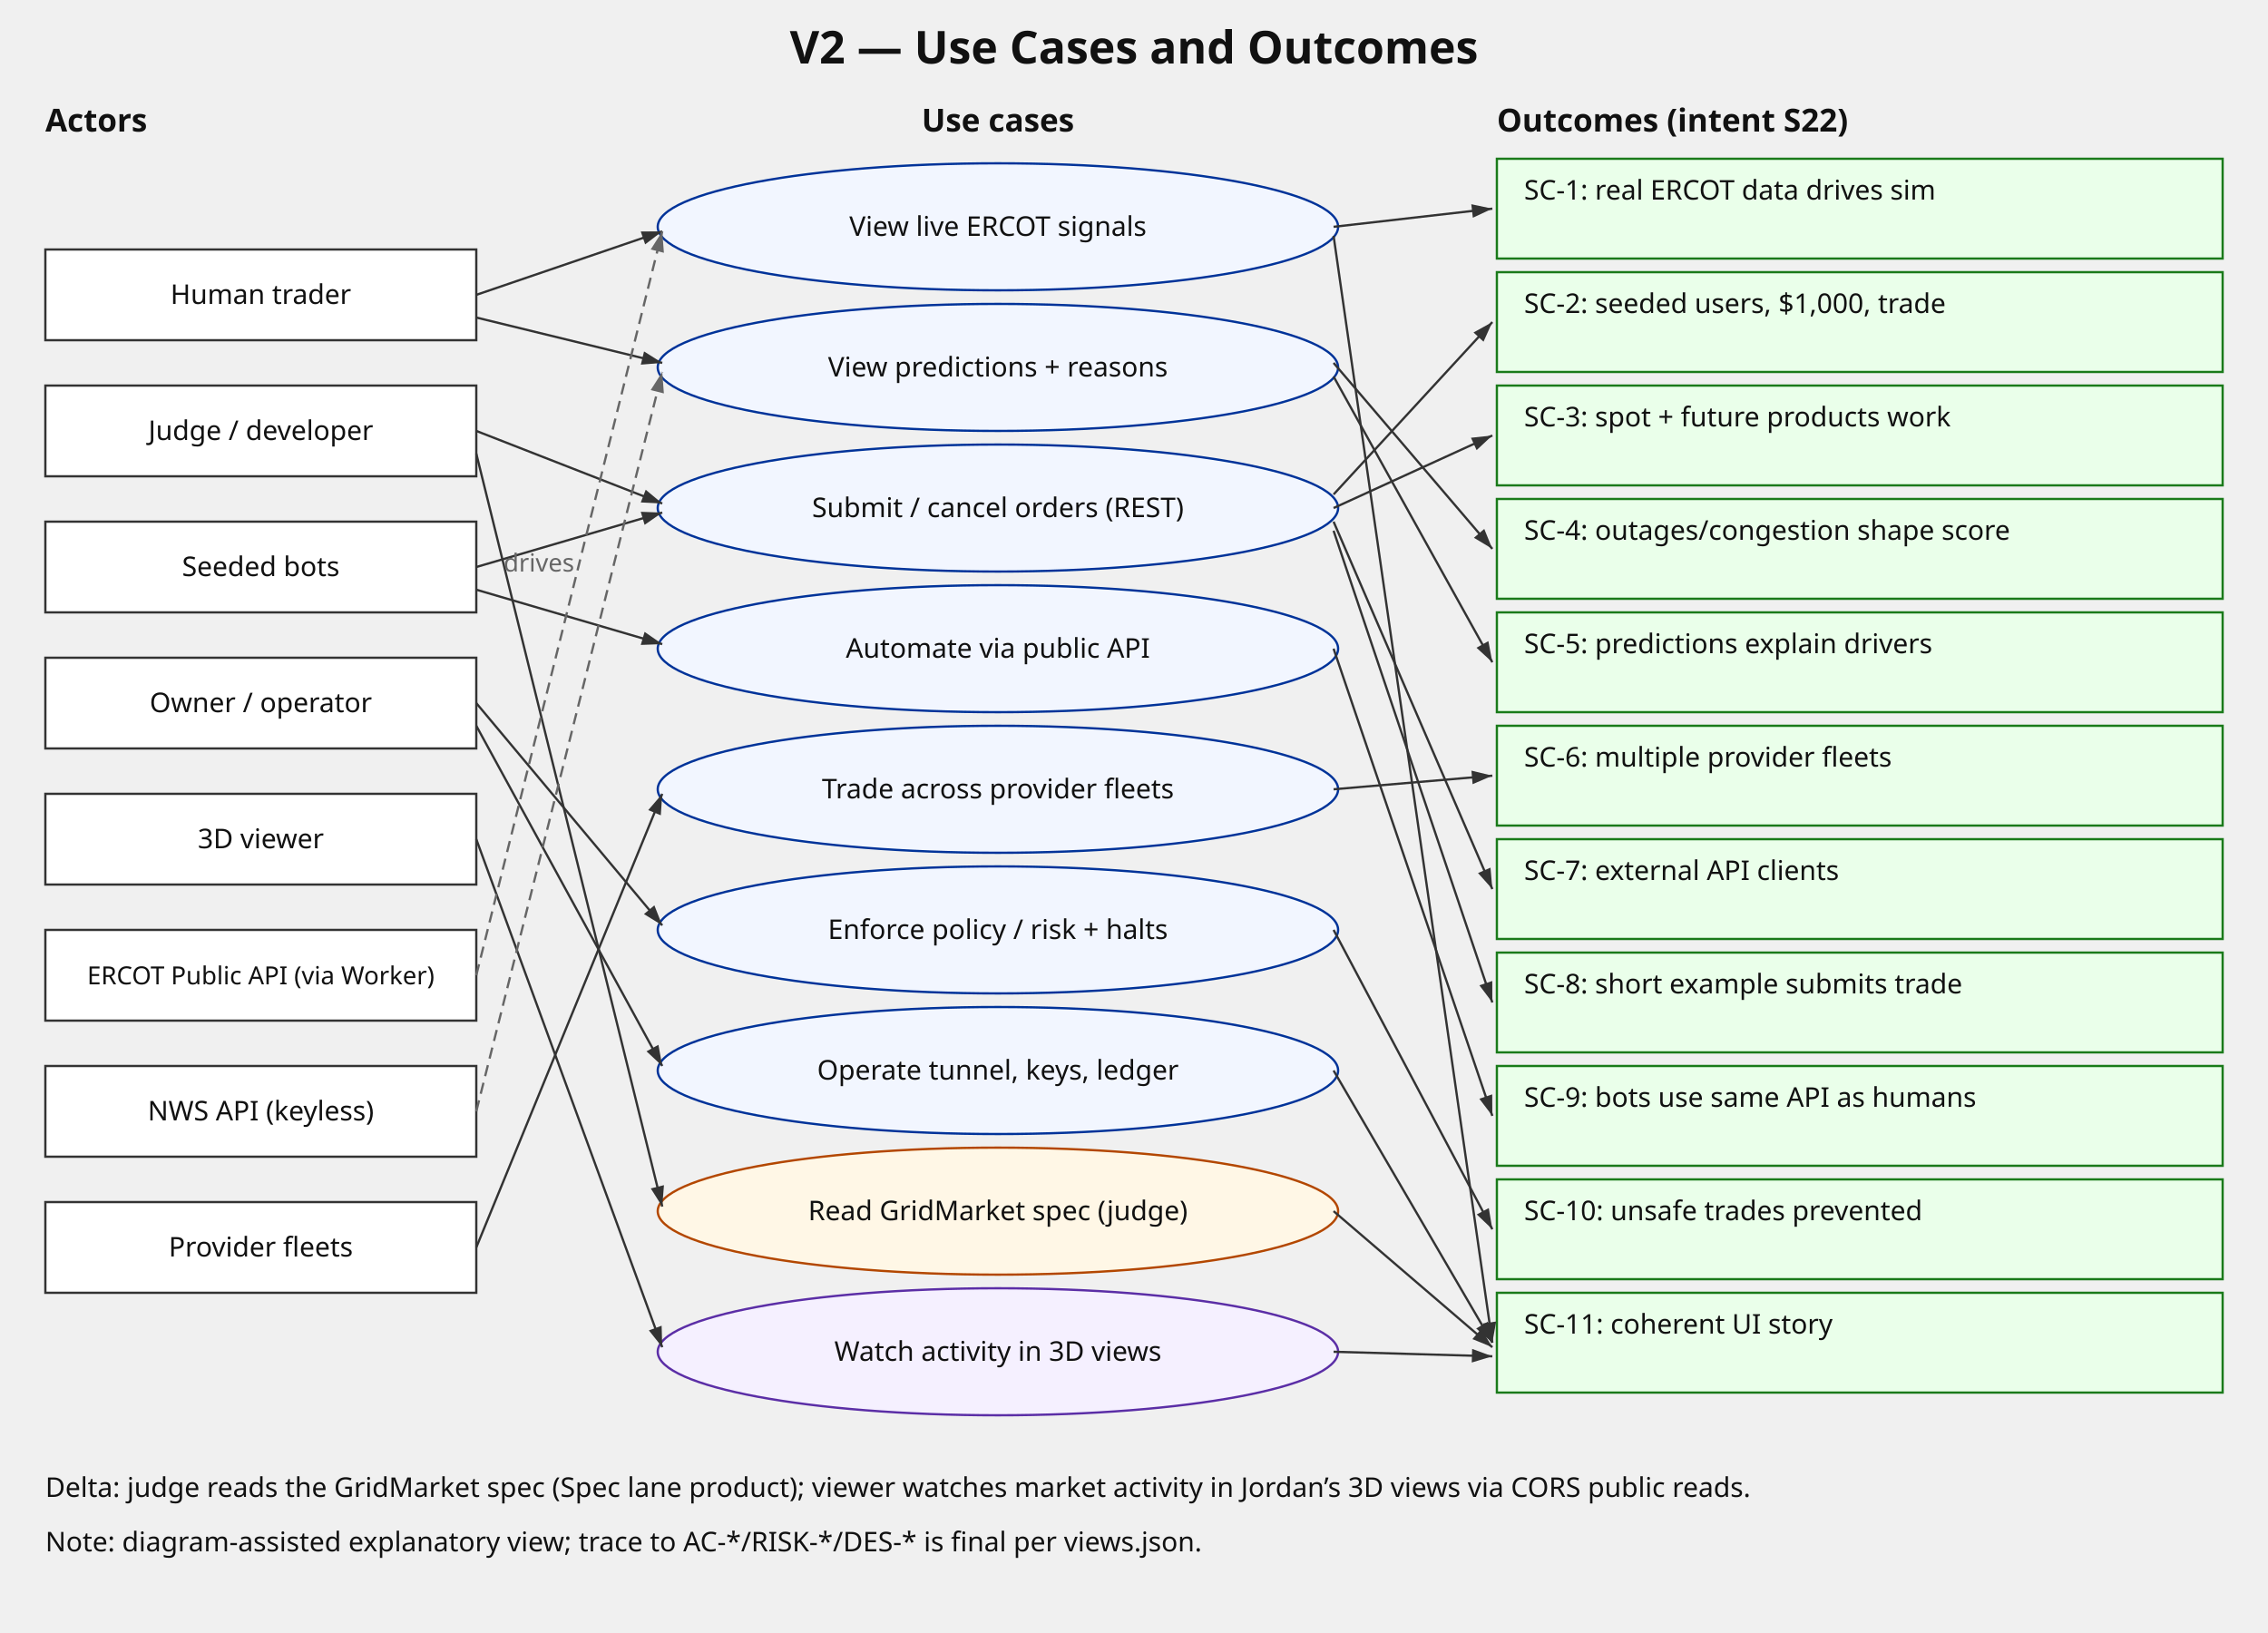
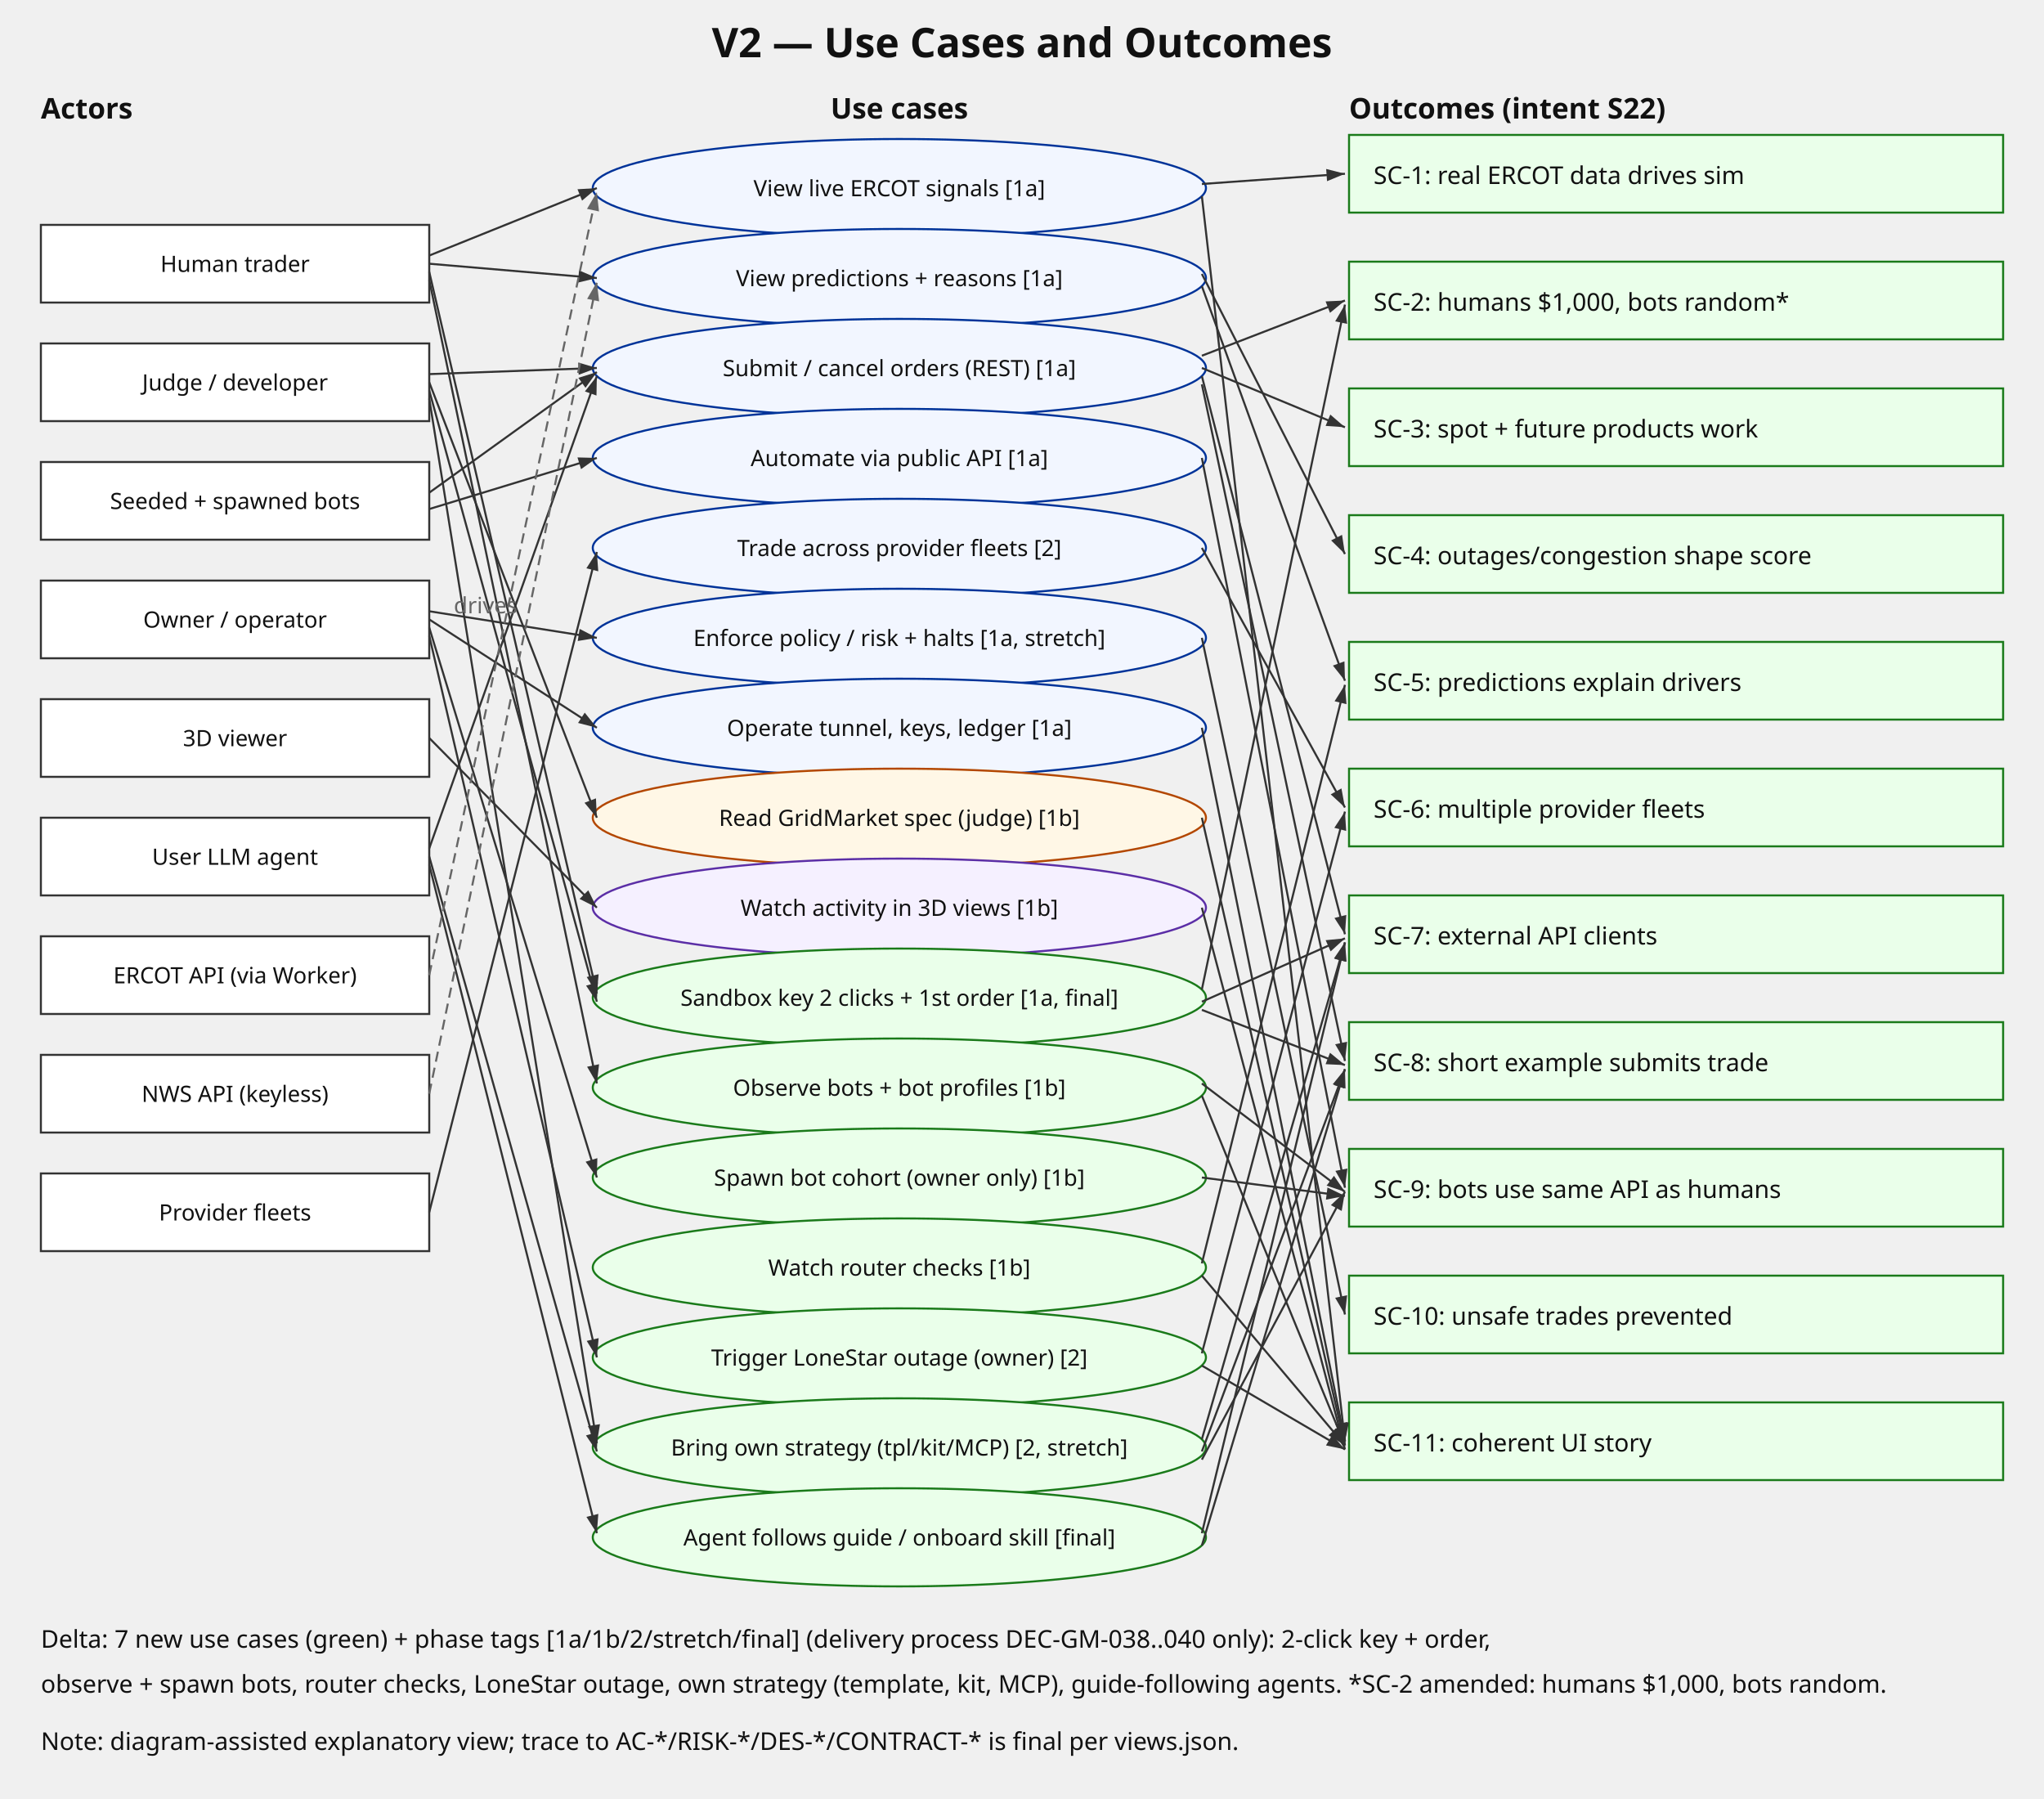
- <svg xmlns="http://www.w3.org/2000/svg" width="1000" height="720" viewBox="0 0 1000 720" role="img" aria-label="GridMarket V2 use case and outcome view">
+ <svg xmlns="http://www.w3.org/2000/svg" width="1000" height="880" viewBox="0 0 1000 880" role="img" aria-label="GridMarket V2 use case and outcome view">
  <defs>
    <marker id="b" markerWidth="10" markerHeight="10" refX="9" refY="3" orient="auto">
      <path d="M0,0 L9,3 L0,6 Z" fill="#333333" />
    </marker>
    <marker id="bd" markerWidth="10" markerHeight="10" refX="9" refY="3" orient="auto">
      <path d="M0,0 L9,3 L0,6 Z" fill="#666666" />
    </marker>
  </defs>
  <text x="500" y="28" text-anchor="middle" font-family="sans-serif" font-size="20" font-weight="bold" fill="#111111">V2 — Use Cases and Outcomes</text>
  <text x="20" y="58" font-family="sans-serif" font-size="14" font-weight="bold" fill="#111111">Actors</text>
  <text x="440" y="58" text-anchor="middle" font-family="sans-serif" font-size="14" font-weight="bold" fill="#111111">Use cases</text>
  <text x="660" y="58" font-family="sans-serif" font-size="14" font-weight="bold" fill="#111111">Outcomes (intent S22)</text>
-   <g font-family="sans-serif" font-size="12" fill="#111111">
-     <rect x="20" y="110" width="190" height="40" fill="#ffffff" stroke="#333333" stroke-width="1" />
-     <text x="115" y="134" text-anchor="middle" font-family="sans-serif" font-size="12" fill="#111111">Human trader</text>
-     <rect x="20" y="170" width="190" height="40" fill="#ffffff" stroke="#333333" stroke-width="1" />
-     <text x="115" y="194" text-anchor="middle" font-family="sans-serif" font-size="12" fill="#111111">Judge / developer</text>
-     <rect x="20" y="230" width="190" height="40" fill="#ffffff" stroke="#333333" stroke-width="1" />
-     <text x="115" y="254" text-anchor="middle" font-family="sans-serif" font-size="12" fill="#111111">Seeded bots</text>
-     <rect x="20" y="290" width="190" height="40" fill="#ffffff" stroke="#333333" stroke-width="1" />
-     <text x="115" y="314" text-anchor="middle" font-family="sans-serif" font-size="12" fill="#111111">Owner / operator</text>
-     <rect x="20" y="350" width="190" height="40" fill="#ffffff" stroke="#333333" stroke-width="1" />
-     <text x="115" y="374" text-anchor="middle" font-family="sans-serif" font-size="12" fill="#111111">3D viewer</text>
-     <rect x="20" y="410" width="190" height="40" fill="#ffffff" stroke="#333333" stroke-width="1" />
-     <text x="115" y="434" text-anchor="middle" font-family="sans-serif" font-size="11" fill="#111111">ERCOT Public API (via Worker)</text>
-     <rect x="20" y="470" width="190" height="40" fill="#ffffff" stroke="#333333" stroke-width="1" />
-     <text x="115" y="494" text-anchor="middle" font-family="sans-serif" font-size="12" fill="#111111">NWS API (keyless)</text>
-     <rect x="20" y="530" width="190" height="40" fill="#ffffff" stroke="#333333" stroke-width="1" />
-     <text x="115" y="554" text-anchor="middle" font-family="sans-serif" font-size="12" fill="#111111">Provider fleets</text>
+   <g font-family="sans-serif" font-size="11" fill="#111111">
+     <rect x="20" y="110" width="190" height="38" fill="#ffffff" stroke="#333333" stroke-width="1" />
+     <text x="115" y="133" text-anchor="middle" font-family="sans-serif" font-size="11" fill="#111111">Human trader</text>
+     <rect x="20" y="168" width="190" height="38" fill="#ffffff" stroke="#333333" stroke-width="1" />
+     <text x="115" y="191" text-anchor="middle" font-family="sans-serif" font-size="11" fill="#111111">Judge / developer</text>
+     <rect x="20" y="226" width="190" height="38" fill="#ffffff" stroke="#333333" stroke-width="1" />
+     <text x="115" y="249" text-anchor="middle" font-family="sans-serif" font-size="11" fill="#111111">Seeded + spawned bots</text>
+     <rect x="20" y="284" width="190" height="38" fill="#ffffff" stroke="#333333" stroke-width="1" />
+     <text x="115" y="307" text-anchor="middle" font-family="sans-serif" font-size="11" fill="#111111">Owner / operator</text>
+     <rect x="20" y="342" width="190" height="38" fill="#ffffff" stroke="#333333" stroke-width="1" />
+     <text x="115" y="365" text-anchor="middle" font-family="sans-serif" font-size="11" fill="#111111">3D viewer</text>
+     <rect x="20" y="400" width="190" height="38" fill="#ffffff" stroke="#333333" stroke-width="1" />
+     <text x="115" y="423" text-anchor="middle" font-family="sans-serif" font-size="11" fill="#111111">User LLM agent</text>
+     <rect x="20" y="458" width="190" height="38" fill="#ffffff" stroke="#333333" stroke-width="1" />
+     <text x="115" y="481" text-anchor="middle" font-family="sans-serif" font-size="11" fill="#111111">ERCOT API (via Worker)</text>
+     <rect x="20" y="516" width="190" height="38" fill="#ffffff" stroke="#333333" stroke-width="1" />
+     <text x="115" y="539" text-anchor="middle" font-family="sans-serif" font-size="11" fill="#111111">NWS API (keyless)</text>
+     <rect x="20" y="574" width="190" height="38" fill="#ffffff" stroke="#333333" stroke-width="1" />
+     <text x="115" y="597" text-anchor="middle" font-family="sans-serif" font-size="11" fill="#111111">Provider fleets</text>
+   </g>
+   <g font-family="sans-serif" font-size="11" fill="#111111">
+     <ellipse cx="440" cy="92" rx="150" ry="24" fill="#f2f6ff" stroke="#003399" stroke-width="1" />
+     <text x="440" y="96" text-anchor="middle" font-family="sans-serif" font-size="11" fill="#111111">View live ERCOT signals [1a]</text>
+     <ellipse cx="440" cy="136" rx="150" ry="24" fill="#f2f6ff" stroke="#003399" stroke-width="1" />
+     <text x="440" y="140" text-anchor="middle" font-family="sans-serif" font-size="11" fill="#111111">View predictions + reasons [1a]</text>
+     <ellipse cx="440" cy="180" rx="150" ry="24" fill="#f2f6ff" stroke="#003399" stroke-width="1" />
+     <text x="440" y="184" text-anchor="middle" font-family="sans-serif" font-size="11" fill="#111111">Submit / cancel orders (REST) [1a]</text>
+     <ellipse cx="440" cy="224" rx="150" ry="24" fill="#f2f6ff" stroke="#003399" stroke-width="1" />
+     <text x="440" y="228" text-anchor="middle" font-family="sans-serif" font-size="11" fill="#111111">Automate via public API [1a]</text>
+     <ellipse cx="440" cy="268" rx="150" ry="24" fill="#f2f6ff" stroke="#003399" stroke-width="1" />
+     <text x="440" y="272" text-anchor="middle" font-family="sans-serif" font-size="11" fill="#111111">Trade across provider fleets [2]</text>
+     <ellipse cx="440" cy="312" rx="150" ry="24" fill="#f2f6ff" stroke="#003399" stroke-width="1" />
+     <text x="440" y="316" text-anchor="middle" font-family="sans-serif" font-size="11" fill="#111111">Enforce policy / risk + halts [1a, stretch]</text>
+     <ellipse cx="440" cy="356" rx="150" ry="24" fill="#f2f6ff" stroke="#003399" stroke-width="1" />
+     <text x="440" y="360" text-anchor="middle" font-family="sans-serif" font-size="11" fill="#111111">Operate tunnel, keys, ledger [1a]</text>
+     <ellipse cx="440" cy="400" rx="150" ry="24" fill="#fff7e6" stroke="#b34700" stroke-width="1" />
+     <text x="440" y="404" text-anchor="middle" font-family="sans-serif" font-size="11" fill="#111111">Read GridMarket spec (judge) [1b]</text>
+     <ellipse cx="440" cy="444" rx="150" ry="24" fill="#f5f0ff" stroke="#5b2ea6" stroke-width="1" />
+     <text x="440" y="448" text-anchor="middle" font-family="sans-serif" font-size="11" fill="#111111">Watch activity in 3D views [1b]</text>
+     <ellipse cx="440" cy="488" rx="150" ry="24" fill="#eaffea" stroke="#1a7a1a" stroke-width="1" />
+     <text x="440" y="492" text-anchor="middle" font-family="sans-serif" font-size="11" fill="#111111">Sandbox key 2 clicks + 1st order [1a, final]</text>
+     <ellipse cx="440" cy="532" rx="150" ry="24" fill="#eaffea" stroke="#1a7a1a" stroke-width="1" />
+     <text x="440" y="536" text-anchor="middle" font-family="sans-serif" font-size="11" fill="#111111">Observe bots + bot profiles [1b]</text>
+     <ellipse cx="440" cy="576" rx="150" ry="24" fill="#eaffea" stroke="#1a7a1a" stroke-width="1" />
+     <text x="440" y="580" text-anchor="middle" font-family="sans-serif" font-size="11" fill="#111111">Spawn bot cohort (owner only) [1b]</text>
+     <ellipse cx="440" cy="620" rx="150" ry="24" fill="#eaffea" stroke="#1a7a1a" stroke-width="1" />
+     <text x="440" y="624" text-anchor="middle" font-family="sans-serif" font-size="11" fill="#111111">Watch router checks [1b]</text>
+     <ellipse cx="440" cy="664" rx="150" ry="24" fill="#eaffea" stroke="#1a7a1a" stroke-width="1" />
+     <text x="440" y="668" text-anchor="middle" font-family="sans-serif" font-size="11" fill="#111111">Trigger LoneStar outage (owner) [2]</text>
+     <ellipse cx="440" cy="708" rx="150" ry="24" fill="#eaffea" stroke="#1a7a1a" stroke-width="1" />
+     <text x="440" y="712" text-anchor="middle" font-family="sans-serif" font-size="11" fill="#111111">Bring own strategy (tpl/kit/MCP) [2, stretch]</text>
+     <ellipse cx="440" cy="752" rx="150" ry="24" fill="#eaffea" stroke="#1a7a1a" stroke-width="1" />
+     <text x="440" y="756" text-anchor="middle" font-family="sans-serif" font-size="11" fill="#111111">Agent follows guide / onboard skill [final]</text>
  </g>
  <g font-family="sans-serif" font-size="12" fill="#111111">
-     <ellipse cx="440" cy="100" rx="150" ry="28" fill="#f2f6ff" stroke="#003399" stroke-width="1" />
-     <text x="440" y="104" text-anchor="middle" font-family="sans-serif" font-size="12" fill="#111111">View live ERCOT signals</text>
-     <ellipse cx="440" cy="162" rx="150" ry="28" fill="#f2f6ff" stroke="#003399" stroke-width="1" />
-     <text x="440" y="166" text-anchor="middle" font-family="sans-serif" font-size="12" fill="#111111">View predictions + reasons</text>
-     <ellipse cx="440" cy="224" rx="150" ry="28" fill="#f2f6ff" stroke="#003399" stroke-width="1" />
-     <text x="440" y="228" text-anchor="middle" font-family="sans-serif" font-size="12" fill="#111111">Submit / cancel orders (REST)</text>
-     <ellipse cx="440" cy="286" rx="150" ry="28" fill="#f2f6ff" stroke="#003399" stroke-width="1" />
-     <text x="440" y="290" text-anchor="middle" font-family="sans-serif" font-size="12" fill="#111111">Automate via public API</text>
-     <ellipse cx="440" cy="348" rx="150" ry="28" fill="#f2f6ff" stroke="#003399" stroke-width="1" />
-     <text x="440" y="352" text-anchor="middle" font-family="sans-serif" font-size="12" fill="#111111">Trade across provider fleets</text>
-     <ellipse cx="440" cy="410" rx="150" ry="28" fill="#f2f6ff" stroke="#003399" stroke-width="1" />
-     <text x="440" y="414" text-anchor="middle" font-family="sans-serif" font-size="12" fill="#111111">Enforce policy / risk + halts</text>
-     <ellipse cx="440" cy="472" rx="150" ry="28" fill="#f2f6ff" stroke="#003399" stroke-width="1" />
-     <text x="440" y="476" text-anchor="middle" font-family="sans-serif" font-size="12" fill="#111111">Operate tunnel, keys, ledger</text>
-     <ellipse cx="440" cy="534" rx="150" ry="28" fill="#fff7e6" stroke="#b34700" stroke-width="1" />
-     <text x="440" y="538" text-anchor="middle" font-family="sans-serif" font-size="12" fill="#111111">Read GridMarket spec (judge)</text>
-     <ellipse cx="440" cy="596" rx="150" ry="28" fill="#f5f0ff" stroke="#5b2ea6" stroke-width="1" />
-     <text x="440" y="600" text-anchor="middle" font-family="sans-serif" font-size="12" fill="#111111">Watch activity in 3D views</text>
-   </g>
-   <g font-family="sans-serif" font-size="12" fill="#111111">
-     <rect x="660" y="70" width="320" height="44" fill="#eaffea" stroke="#1a7a1a" stroke-width="1" />
-     <text x="672" y="88" font-family="sans-serif" font-size="12" fill="#111111">SC-1: real ERCOT data drives sim</text>
-     <rect x="660" y="120" width="320" height="44" fill="#eaffea" stroke="#1a7a1a" stroke-width="1" />
-     <text x="672" y="138" font-family="sans-serif" font-size="12" fill="#111111">SC-2: seeded users, $1,000, trade</text>
-     <rect x="660" y="170" width="320" height="44" fill="#eaffea" stroke="#1a7a1a" stroke-width="1" />
-     <text x="672" y="188" font-family="sans-serif" font-size="12" fill="#111111">SC-3: spot + future products work</text>
-     <rect x="660" y="220" width="320" height="44" fill="#eaffea" stroke="#1a7a1a" stroke-width="1" />
-     <text x="672" y="238" font-family="sans-serif" font-size="12" fill="#111111">SC-4: outages/congestion shape score</text>
-     <rect x="660" y="270" width="320" height="44" fill="#eaffea" stroke="#1a7a1a" stroke-width="1" />
-     <text x="672" y="288" font-family="sans-serif" font-size="12" fill="#111111">SC-5: predictions explain drivers</text>
-     <rect x="660" y="320" width="320" height="44" fill="#eaffea" stroke="#1a7a1a" stroke-width="1" />
-     <text x="672" y="338" font-family="sans-serif" font-size="12" fill="#111111">SC-6: multiple provider fleets</text>
-     <rect x="660" y="370" width="320" height="44" fill="#eaffea" stroke="#1a7a1a" stroke-width="1" />
-     <text x="672" y="388" font-family="sans-serif" font-size="12" fill="#111111">SC-7: external API clients</text>
-     <rect x="660" y="420" width="320" height="44" fill="#eaffea" stroke="#1a7a1a" stroke-width="1" />
-     <text x="672" y="438" font-family="sans-serif" font-size="12" fill="#111111">SC-8: short example submits trade</text>
-     <rect x="660" y="470" width="320" height="44" fill="#eaffea" stroke="#1a7a1a" stroke-width="1" />
-     <text x="672" y="488" font-family="sans-serif" font-size="12" fill="#111111">SC-9: bots use same API as humans</text>
-     <rect x="660" y="520" width="320" height="44" fill="#eaffea" stroke="#1a7a1a" stroke-width="1" />
-     <text x="672" y="538" font-family="sans-serif" font-size="12" fill="#111111">SC-10: unsafe trades prevented</text>
-     <rect x="660" y="570" width="320" height="44" fill="#eaffea" stroke="#1a7a1a" stroke-width="1" />
-     <text x="672" y="588" font-family="sans-serif" font-size="12" fill="#111111">SC-11: coherent UI story</text>
+     <rect x="660" y="66" width="320" height="38" fill="#eaffea" stroke="#1a7a1a" stroke-width="1" />
+     <text x="672" y="90" font-family="sans-serif" font-size="12" fill="#111111">SC-1: real ERCOT data drives sim</text>
+     <rect x="660" y="128" width="320" height="38" fill="#eaffea" stroke="#1a7a1a" stroke-width="1" />
+     <text x="672" y="152" font-family="sans-serif" font-size="12" fill="#111111">SC-2: humans $1,000, bots random*</text>
+     <rect x="660" y="190" width="320" height="38" fill="#eaffea" stroke="#1a7a1a" stroke-width="1" />
+     <text x="672" y="214" font-family="sans-serif" font-size="12" fill="#111111">SC-3: spot + future products work</text>
+     <rect x="660" y="252" width="320" height="38" fill="#eaffea" stroke="#1a7a1a" stroke-width="1" />
+     <text x="672" y="276" font-family="sans-serif" font-size="12" fill="#111111">SC-4: outages/congestion shape score</text>
+     <rect x="660" y="314" width="320" height="38" fill="#eaffea" stroke="#1a7a1a" stroke-width="1" />
+     <text x="672" y="338" font-family="sans-serif" font-size="12" fill="#111111">SC-5: predictions explain drivers</text>
+     <rect x="660" y="376" width="320" height="38" fill="#eaffea" stroke="#1a7a1a" stroke-width="1" />
+     <text x="672" y="400" font-family="sans-serif" font-size="12" fill="#111111">SC-6: multiple provider fleets</text>
+     <rect x="660" y="438" width="320" height="38" fill="#eaffea" stroke="#1a7a1a" stroke-width="1" />
+     <text x="672" y="462" font-family="sans-serif" font-size="12" fill="#111111">SC-7: external API clients</text>
+     <rect x="660" y="500" width="320" height="38" fill="#eaffea" stroke="#1a7a1a" stroke-width="1" />
+     <text x="672" y="524" font-family="sans-serif" font-size="12" fill="#111111">SC-8: short example submits trade</text>
+     <rect x="660" y="562" width="320" height="38" fill="#eaffea" stroke="#1a7a1a" stroke-width="1" />
+     <text x="672" y="586" font-family="sans-serif" font-size="12" fill="#111111">SC-9: bots use same API as humans</text>
+     <rect x="660" y="624" width="320" height="38" fill="#eaffea" stroke="#1a7a1a" stroke-width="1" />
+     <text x="672" y="648" font-family="sans-serif" font-size="12" fill="#111111">SC-10: unsafe trades prevented</text>
+     <rect x="660" y="686" width="320" height="38" fill="#eaffea" stroke="#1a7a1a" stroke-width="1" />
+     <text x="672" y="710" font-family="sans-serif" font-size="12" fill="#111111">SC-11: coherent UI story</text>
  </g>
  <g stroke="#333333" stroke-width="1">
-     <line x1="210" y1="130" x2="292" y2="102" marker-end="url(#b)" />
-     <line x1="210" y1="140" x2="292" y2="160" marker-end="url(#b)" />
-     <line x1="210" y1="190" x2="292" y2="222" marker-end="url(#b)" />
-     <line x1="210" y1="200" x2="292" y2="532" marker-end="url(#b)" />
-     <line x1="210" y1="250" x2="292" y2="226" marker-end="url(#b)" />
-     <line x1="210" y1="260" x2="292" y2="284" marker-end="url(#b)" />
-     <line x1="210" y1="310" x2="292" y2="408" marker-end="url(#b)" />
-     <line x1="210" y1="320" x2="292" y2="470" marker-end="url(#b)" />
-     <line x1="210" y1="370" x2="292" y2="594" marker-end="url(#b)" />
-     <line x1="210" y1="550" x2="292" y2="350" marker-end="url(#b)" />
-     <line x1="588" y1="100" x2="658" y2="92" marker-end="url(#b)" />
-     <line x1="588" y1="104" x2="658" y2="592" marker-end="url(#b)" />
-     <line x1="588" y1="160" x2="658" y2="242" marker-end="url(#b)" />
-     <line x1="588" y1="166" x2="658" y2="292" marker-end="url(#b)" />
-     <line x1="588" y1="218" x2="658" y2="142" marker-end="url(#b)" />
-     <line x1="588" y1="224" x2="658" y2="192" marker-end="url(#b)" />
-     <line x1="588" y1="230" x2="658" y2="392" marker-end="url(#b)" />
-     <line x1="588" y1="234" x2="658" y2="442" marker-end="url(#b)" />
-     <line x1="588" y1="286" x2="658" y2="492" marker-end="url(#b)" />
-     <line x1="588" y1="348" x2="658" y2="342" marker-end="url(#b)" />
-     <line x1="588" y1="410" x2="658" y2="542" marker-end="url(#b)" />
-     <line x1="588" y1="472" x2="658" y2="592" marker-end="url(#b)" />
-     <line x1="588" y1="534" x2="658" y2="594" marker-end="url(#b)" />
-     <line x1="588" y1="596" x2="658" y2="598" marker-end="url(#b)" />
+     <line x1="210" y1="125" x2="292" y2="92" marker-end="url(#b)" />
+     <line x1="210" y1="129" x2="292" y2="136" marker-end="url(#b)" />
+     <line x1="210" y1="133" x2="292" y2="486" marker-end="url(#b)" />
+     <line x1="210" y1="137" x2="292" y2="530" marker-end="url(#b)" />
+     <line x1="210" y1="183" x2="292" y2="180" marker-end="url(#b)" />
+     <line x1="210" y1="187" x2="292" y2="400" marker-end="url(#b)" />
+     <line x1="210" y1="191" x2="292" y2="490" marker-end="url(#b)" />
+     <line x1="210" y1="195" x2="292" y2="706" marker-end="url(#b)" />
+     <line x1="210" y1="241" x2="292" y2="182" marker-end="url(#b)" />
+     <line x1="210" y1="249" x2="292" y2="224" marker-end="url(#b)" />
+     <line x1="210" y1="299" x2="292" y2="312" marker-end="url(#b)" />
+     <line x1="210" y1="303" x2="292" y2="356" marker-end="url(#b)" />
+     <line x1="210" y1="307" x2="292" y2="576" marker-end="url(#b)" />
+     <line x1="210" y1="311" x2="292" y2="664" marker-end="url(#b)" />
+     <line x1="210" y1="361" x2="292" y2="444" marker-end="url(#b)" />
+     <line x1="210" y1="415" x2="292" y2="184" marker-end="url(#b)" />
+     <line x1="210" y1="419" x2="292" y2="710" marker-end="url(#b)" />
+     <line x1="210" y1="423" x2="292" y2="750" marker-end="url(#b)" />
+     <line x1="210" y1="593" x2="292" y2="270" marker-end="url(#b)" />
+     <line x1="588" y1="90" x2="658" y2="85" marker-end="url(#b)" />
+     <line x1="588" y1="96" x2="658" y2="705" marker-end="url(#b)" />
+     <line x1="588" y1="134" x2="658" y2="271" marker-end="url(#b)" />
+     <line x1="588" y1="140" x2="658" y2="333" marker-end="url(#b)" />
+     <line x1="588" y1="174" x2="658" y2="147" marker-end="url(#b)" />
+     <line x1="588" y1="180" x2="658" y2="209" marker-end="url(#b)" />
+     <line x1="588" y1="184" x2="658" y2="457" marker-end="url(#b)" />
+     <line x1="588" y1="188" x2="658" y2="519" marker-end="url(#b)" />
+     <line x1="588" y1="224" x2="658" y2="581" marker-end="url(#b)" />
+     <line x1="588" y1="268" x2="658" y2="395" marker-end="url(#b)" />
+     <line x1="588" y1="312" x2="658" y2="643" marker-end="url(#b)" />
+     <line x1="588" y1="356" x2="658" y2="705" marker-end="url(#b)" />
+     <line x1="588" y1="400" x2="658" y2="707" marker-end="url(#b)" />
+     <line x1="588" y1="444" x2="658" y2="709" marker-end="url(#b)" />
+     <line x1="588" y1="484" x2="658" y2="149" marker-end="url(#b)" />
+     <line x1="588" y1="490" x2="658" y2="459" marker-end="url(#b)" />
+     <line x1="588" y1="494" x2="658" y2="521" marker-end="url(#b)" />
+     <line x1="588" y1="530" x2="658" y2="583" marker-end="url(#b)" />
+     <line x1="588" y1="536" x2="658" y2="707" marker-end="url(#b)" />
+     <line x1="588" y1="576" x2="658" y2="585" marker-end="url(#b)" />
+     <line x1="588" y1="618" x2="658" y2="335" marker-end="url(#b)" />
+     <line x1="588" y1="624" x2="658" y2="707" marker-end="url(#b)" />
+     <line x1="588" y1="662" x2="658" y2="397" marker-end="url(#b)" />
+     <line x1="588" y1="668" x2="658" y2="709" marker-end="url(#b)" />
+     <line x1="588" y1="704" x2="658" y2="461" marker-end="url(#b)" />
+     <line x1="588" y1="710" x2="658" y2="523" marker-end="url(#b)" />
+     <line x1="588" y1="714" x2="658" y2="583" marker-end="url(#b)" />
+     <line x1="588" y1="750" x2="658" y2="461" marker-end="url(#b)" />
+     <line x1="588" y1="756" x2="658" y2="523" marker-end="url(#b)" />
  </g>
  <g stroke="#666666" stroke-width="1" stroke-dasharray="5,3">
-     <line x1="210" y1="430" x2="292" y2="102" marker-end="url(#bd)" />
-     <line x1="210" y1="490" x2="292" y2="164" marker-end="url(#bd)" />
+     <line x1="210" y1="477" x2="292" y2="94" marker-end="url(#bd)" />
+     <line x1="210" y1="535" x2="292" y2="138" marker-end="url(#bd)" />
  </g>
-   <text x="222" y="252" font-family="sans-serif" font-size="11" fill="#666666">drives</text>
-   <text x="20" y="660" font-family="sans-serif" font-size="12" fill="#111111">Delta: judge reads the GridMarket spec (Spec lane product); viewer watches market activity in Jordan’s 3D views via CORS public reads.</text>
-   <text x="20" y="684" font-family="sans-serif" font-size="12" fill="#111111">Note: diagram-assisted explanatory view; trace to AC-*/RISK-*/DES-* is final per views.json.</text>
+   <text x="222" y="300" font-family="sans-serif" font-size="11" fill="#666666">drives</text>
+   <text x="20" y="806" font-family="sans-serif" font-size="12" fill="#111111">Delta: 7 new use cases (green) + phase tags [1a/1b/2/stretch/final] (delivery process DEC-GM-038..040 only): 2-click key + order,</text>
+   <text x="20" y="828" font-family="sans-serif" font-size="12" fill="#111111">observe + spawn bots, router checks, LoneStar outage, own strategy (template, kit, MCP), guide-following agents. *SC-2 amended: humans $1,000, bots random.</text>
+   <text x="20" y="856" font-family="sans-serif" font-size="12" fill="#111111">Note: diagram-assisted explanatory view; trace to AC-*/RISK-*/DES-*/CONTRACT-* is final per views.json.</text>
</svg>
